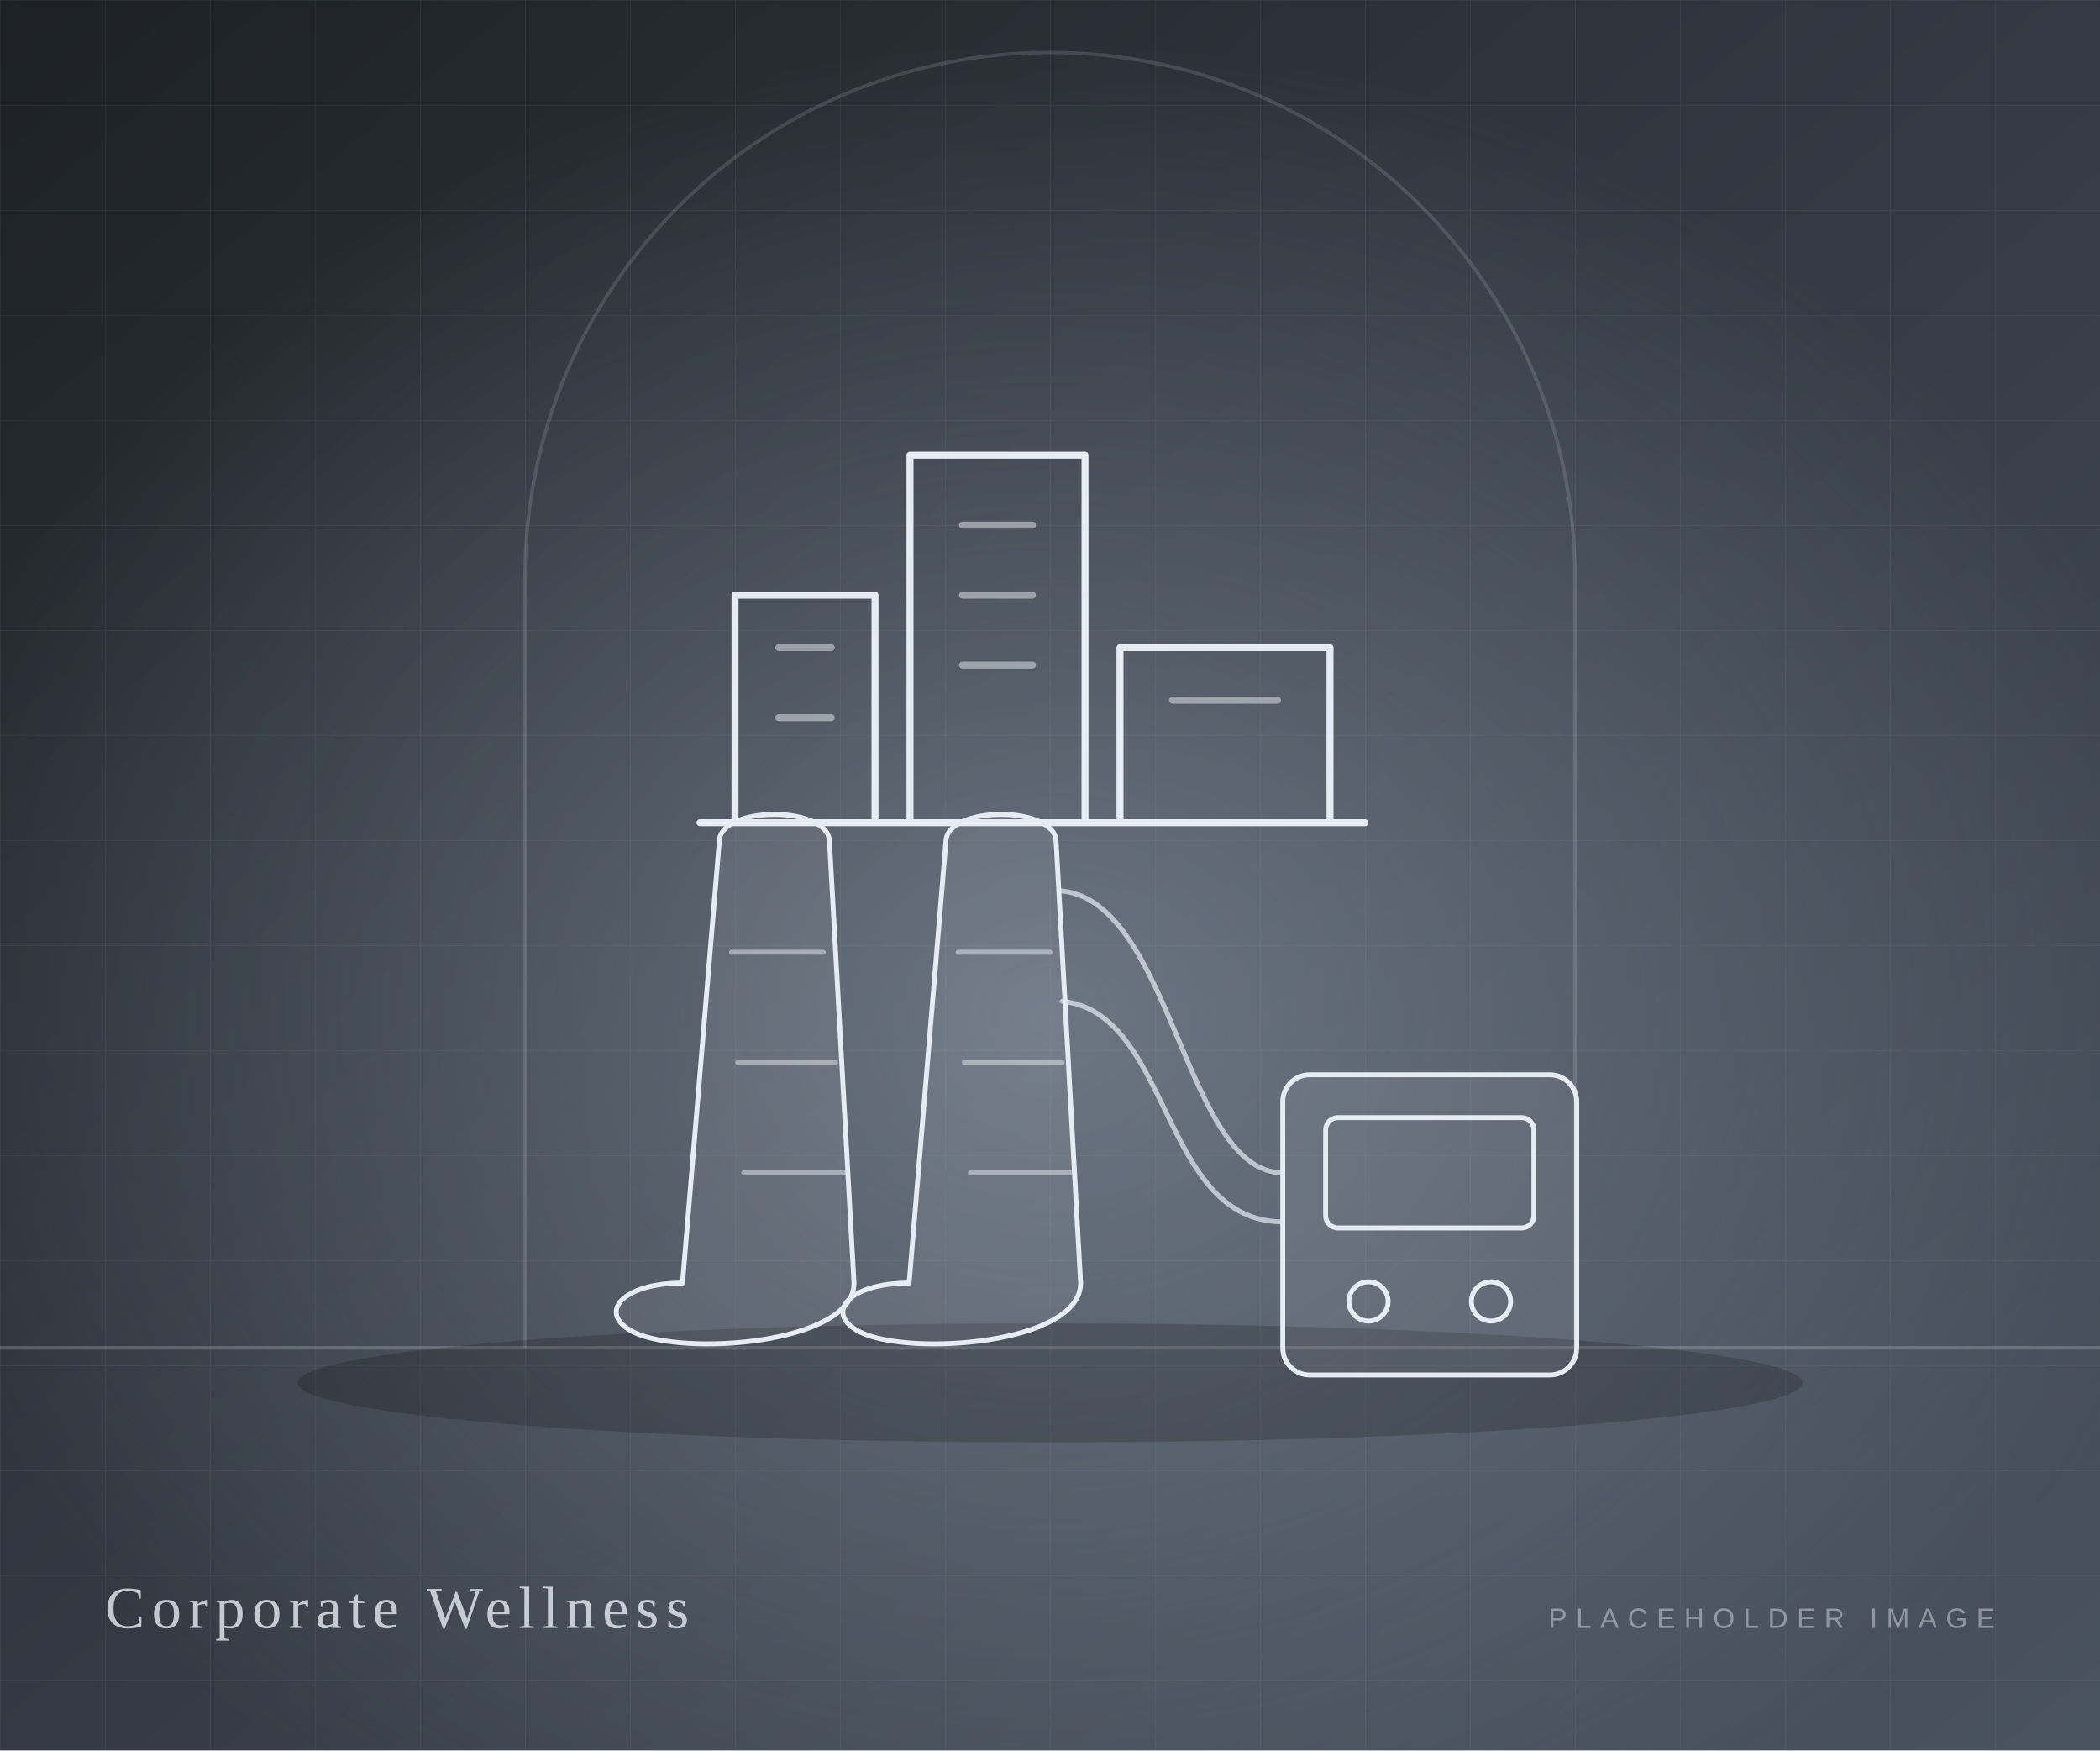
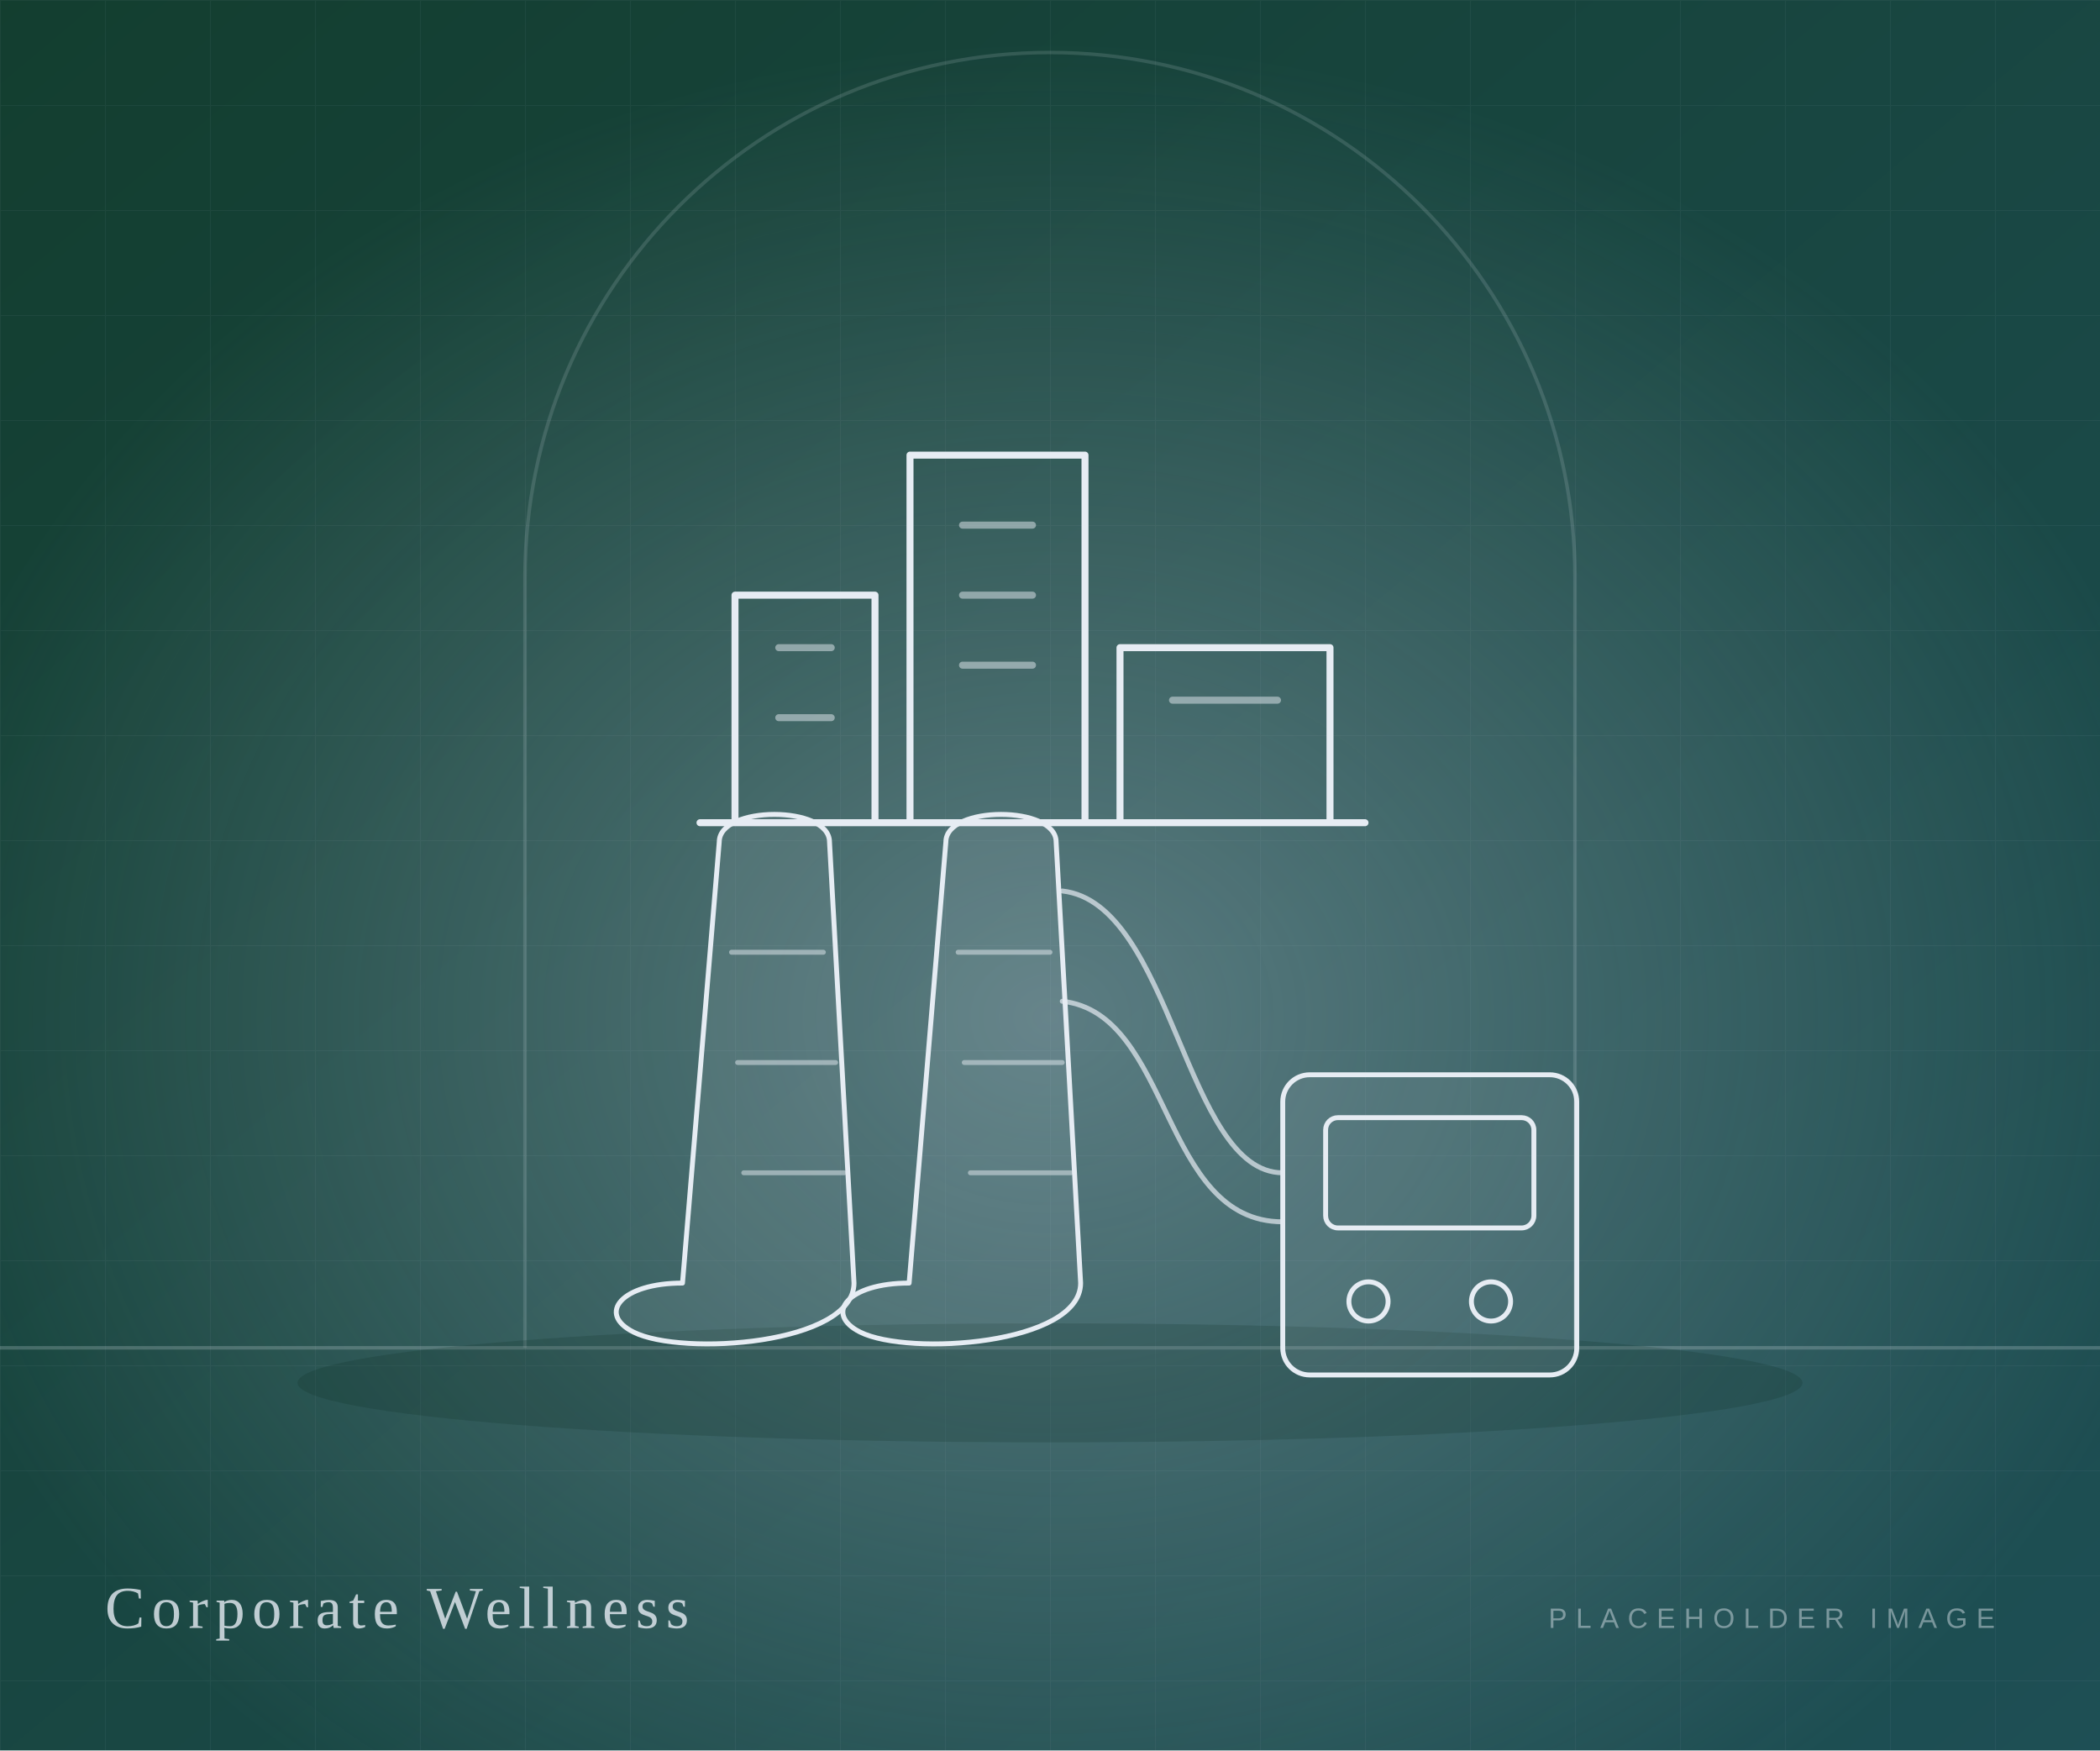
<svg xmlns="http://www.w3.org/2000/svg" viewBox="0 0 1200 1000" preserveAspectRatio="xMidYMid slice" role="img" aria-label="Corporate Wellness placeholder">
  <defs>
    <linearGradient id="bg" x1="0" y1="0" x2="1" y2="1">
-       <stop offset="0" stop-color="#1d2126" />
-       <stop offset="1" stop-color="#4a5360" />
+       <stop offset="0" stop-color="#133E2F" />
+       <stop offset="1" stop-color="#1E4F55" />
    </linearGradient>
    <radialGradient id="glow" cx="0.5" cy="0.58" r="0.55">
      <stop offset="0" stop-color="#b7c6d8" stop-opacity="0.42" />
      <stop offset="1" stop-color="#b7c6d8" stop-opacity="0" />
    </radialGradient>
    <pattern id="grid" width="60" height="60" patternUnits="userSpaceOnUse">
      <path d="M60 0H0V60" fill="none" stroke="#e6ecf3" stroke-opacity="0.05" />
    </pattern>
  </defs>
  <rect width="1200" height="1000" fill="url(#bg)" />
  <rect width="1200" height="1000" fill="url(#grid)" />
  <rect width="1200" height="1000" fill="url(#glow)" />
  <path d="M300 770V330a300 300 0 0 1 600 0v440" fill="none" stroke="#e6ecf3" stroke-opacity="0.14" stroke-width="2" />
  <path d="M0 770H1200" stroke="#e6ecf3" stroke-opacity="0.22" stroke-width="2" />
-   <ellipse cx="600" cy="790" rx="430" ry="34" fill="#000" fill-opacity="0.18" />
+   <ellipse cx="600" cy="790" rx="430" ry="34" fill="#0A2A1F" fill-opacity="0.18" />
  <g fill="none" stroke="#e6ecf3" stroke-width="4" stroke-linecap="round" stroke-linejoin="round">
    <path d="M420 470V340H500V470M520 470V260H620V470M640 470V370H760V470M400 470H780" />
    <path d="M445 370H475M445 410H475M550 300H590M550 340H590M550 380H590M670 400H730" stroke-opacity="0.5" />
    <g transform="translate(180 250) scale(0.7)">
      <path d="M330 330C330 300 420 300 420 330L440 690C440 740 300 750 260 730C230 715 250 690 300 690Z" fill="#e6ecf3" fill-opacity="0.08" />
      <path d="M515 330C515 300 605 300 605 330L625 690C625 740 485 750 445 730C415 715 435 690 485 690Z" fill="#e6ecf3" fill-opacity="0.08" />
      <path d="M340 420H415M345 510H425M350 600H432M525 420H600M530 510H610M535 600H617" stroke-opacity="0.5" />
      <rect x="790" y="520" width="240" height="245" rx="22" fill="#e6ecf3" fill-opacity="0.08" />
      <rect x="825" y="555" width="170" height="90" rx="10" />
      <circle cx="860" cy="705" r="16" />
      <circle cx="960" cy="705" r="16" />
      <path d="M790 600C710 600 700 380 610 370M790 640C690 640 700 470 610 460" stroke-opacity="0.7" />
    </g>
  </g>
  <text x="60" y="930" font-family="Georgia, 'Times New Roman', serif" font-size="34" fill="#e6ecf3" fill-opacity="0.8" letter-spacing="4">Corporate Wellness</text>
  <text x="1140" y="930" text-anchor="end" font-family="Arial, Helvetica, sans-serif" font-size="16" fill="#e6ecf3" fill-opacity="0.45" letter-spacing="5">PLACEHOLDER IMAGE</text>
</svg>
